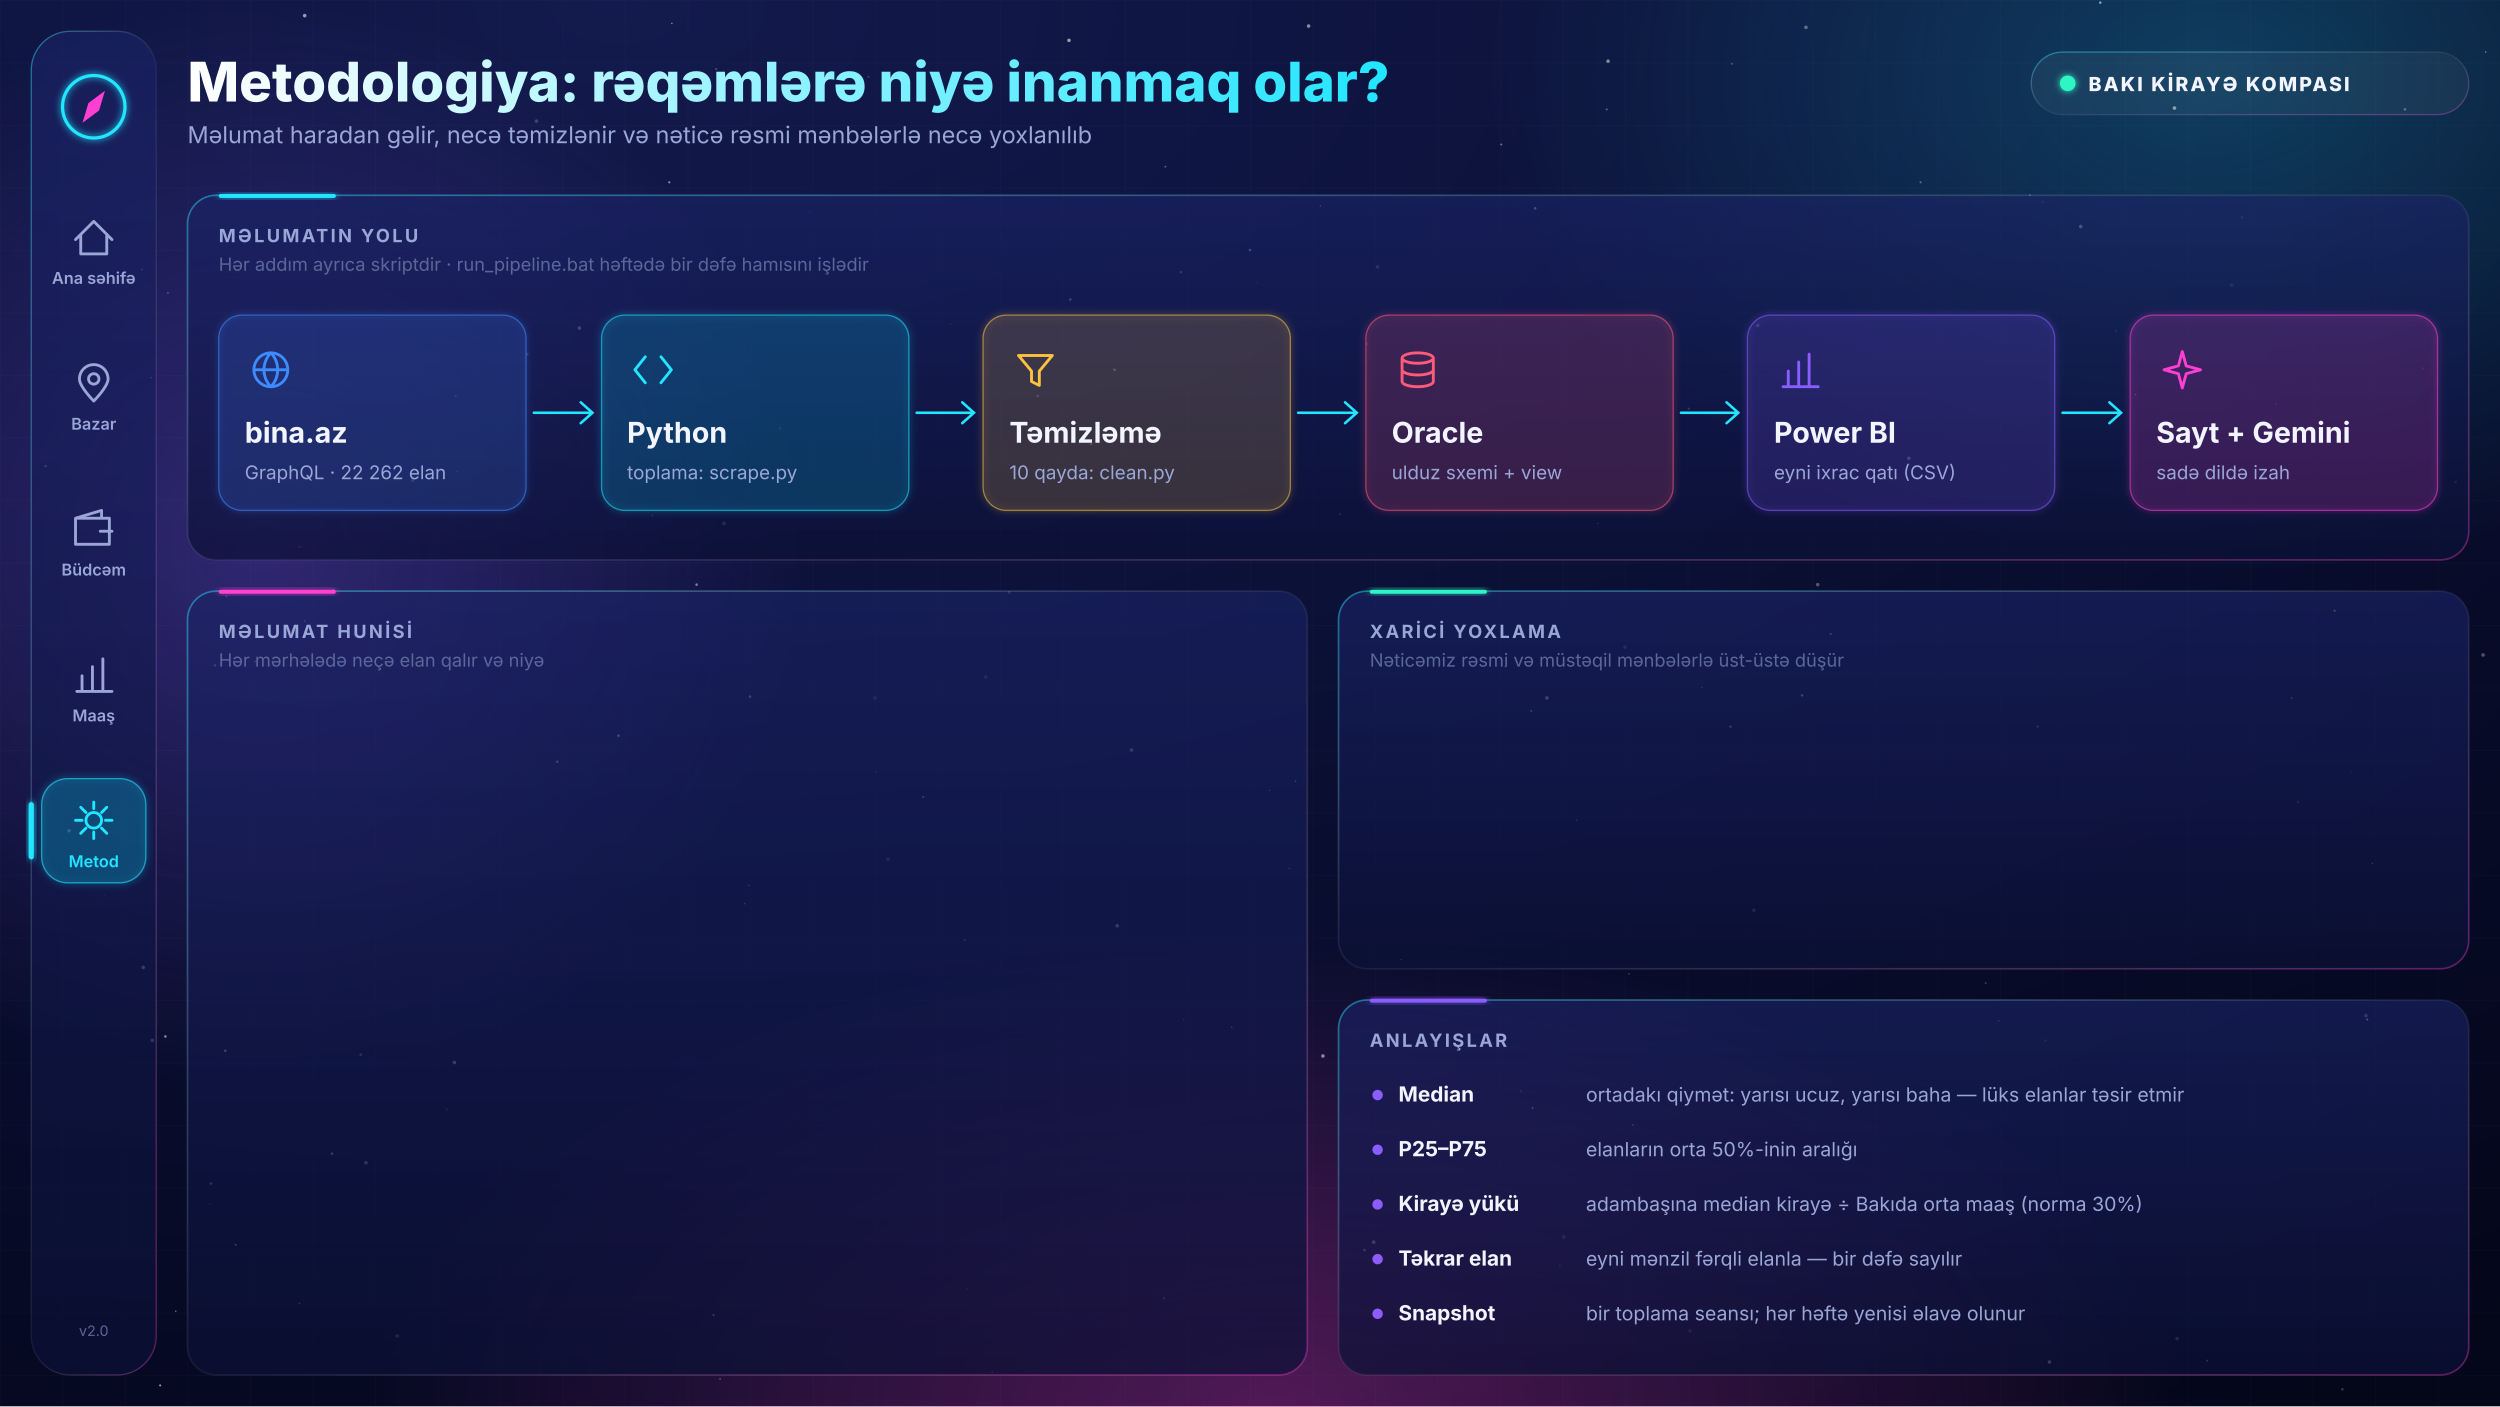
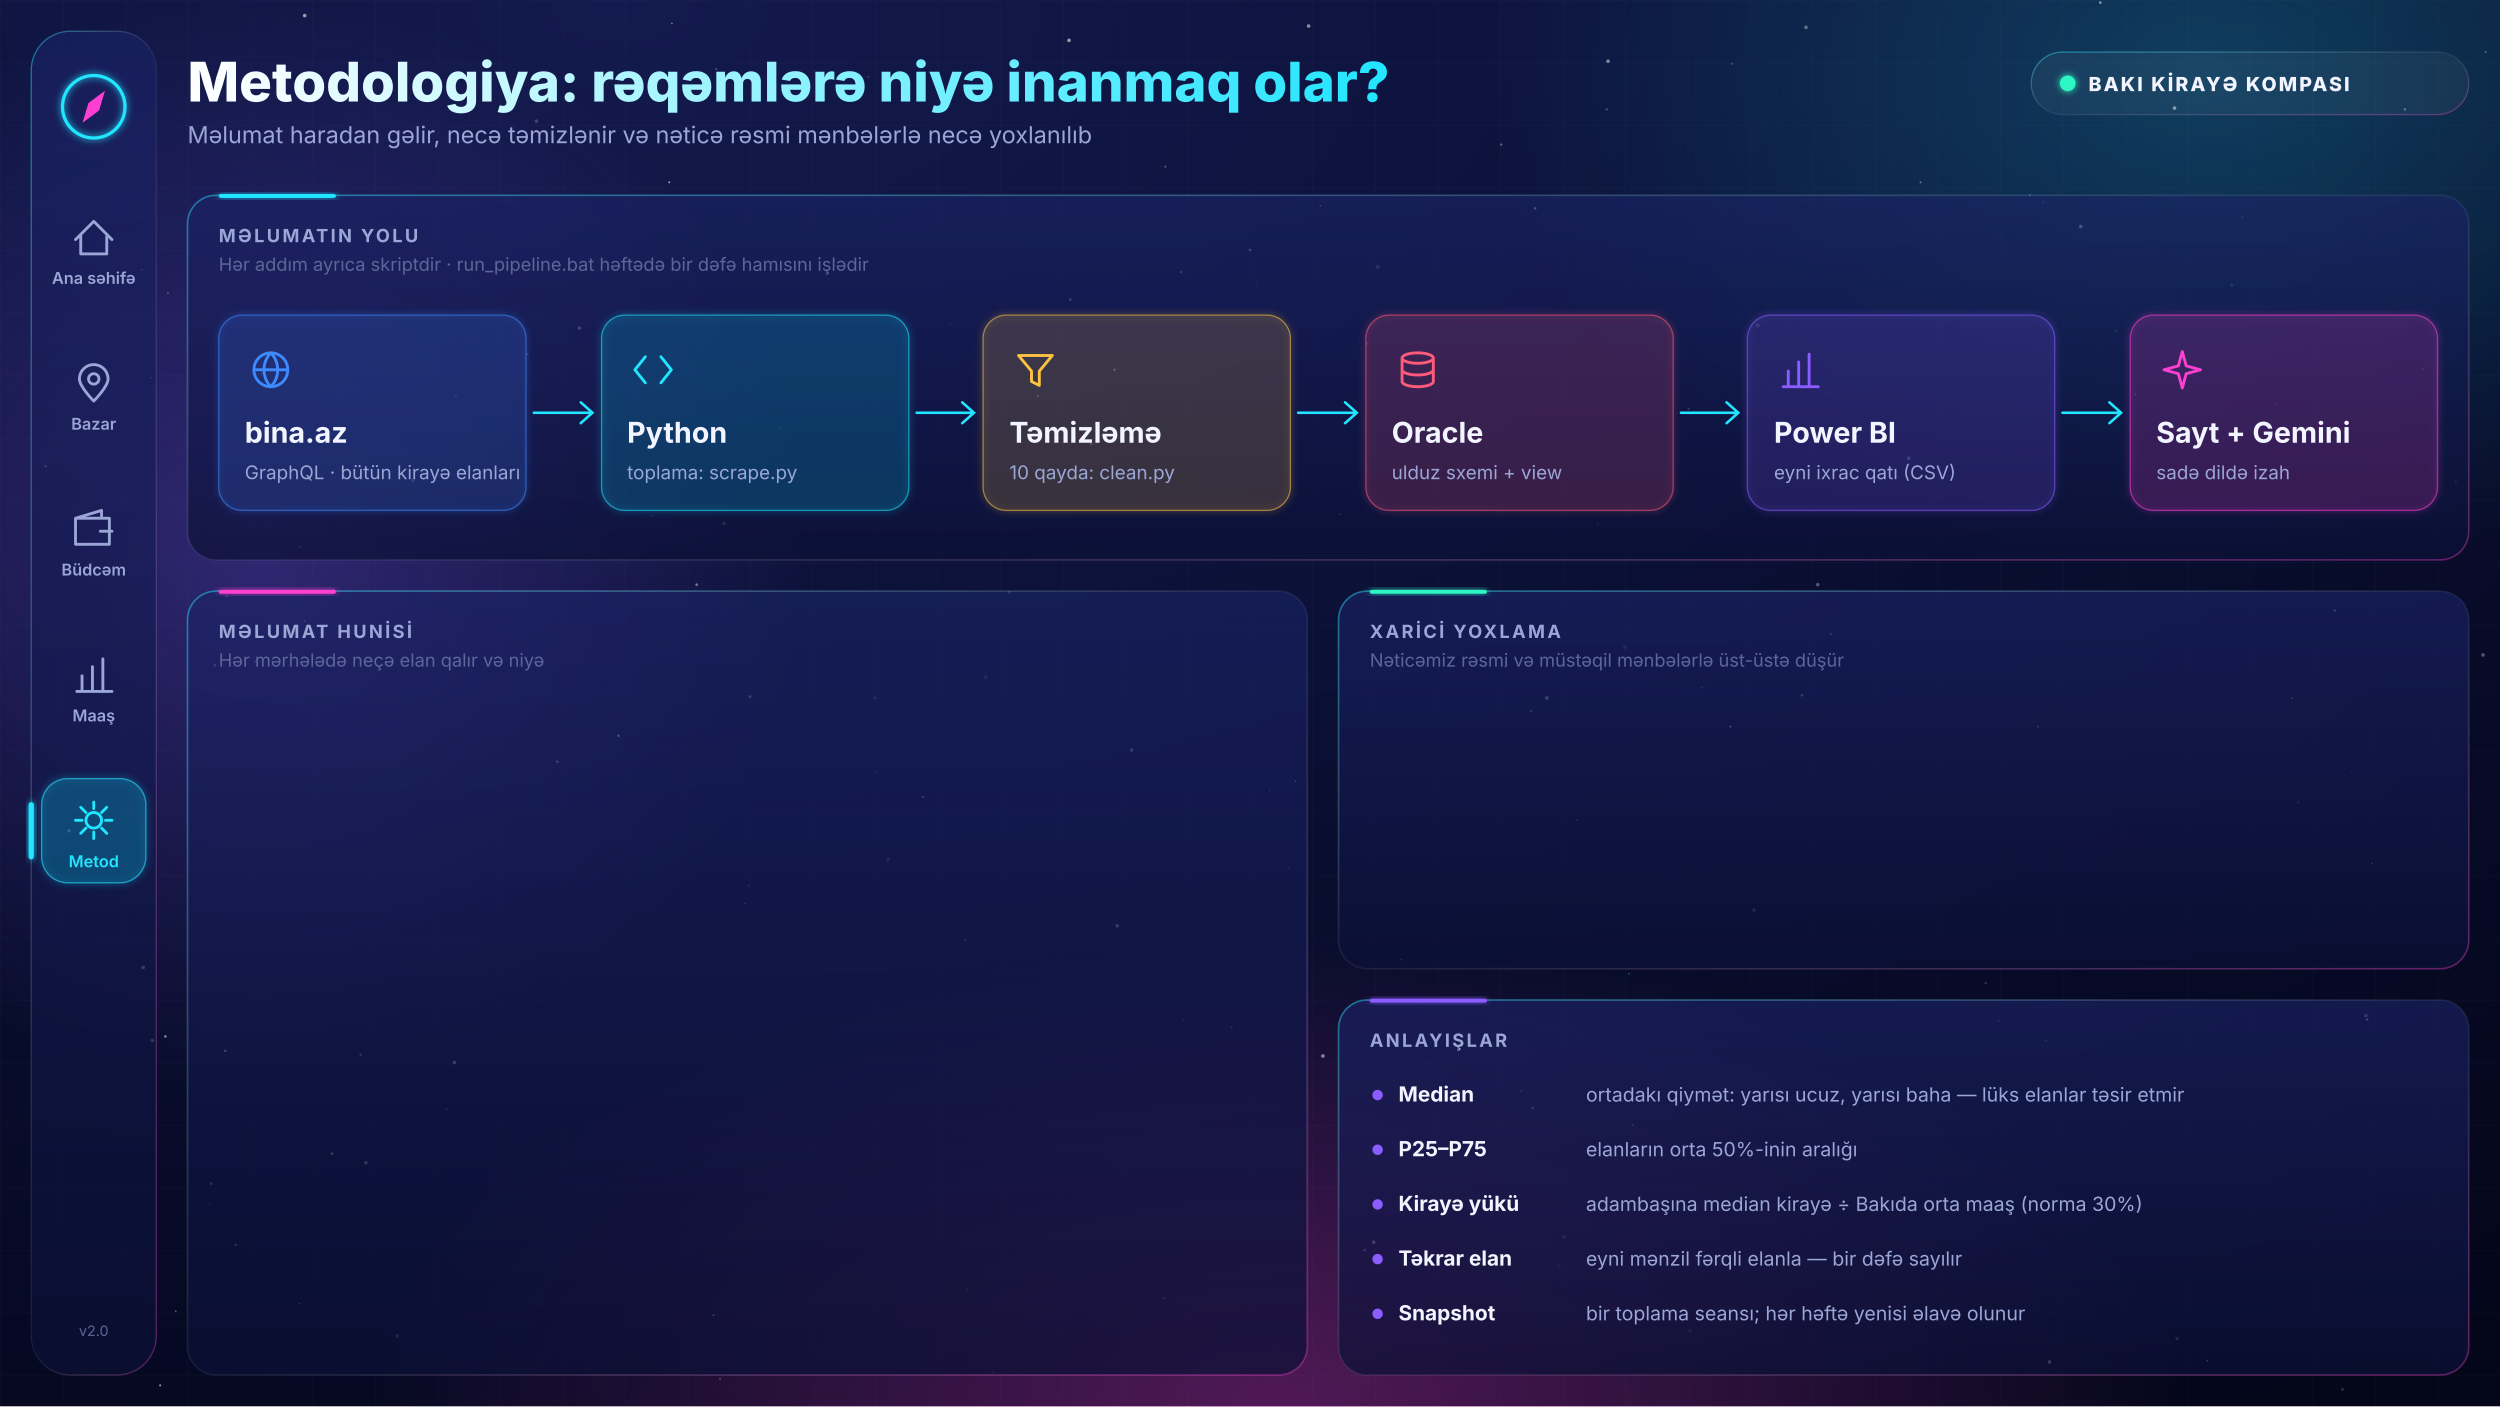
<svg xmlns="http://www.w3.org/2000/svg" width="1920" height="1080" viewBox="0 0 1920 1080">
  <defs>
    <radialGradient id="bg" cx="25%" cy="0%" r="120%">
      <stop offset="0" stop-color="#131A4D" />
      <stop offset="0.5" stop-color="#0A0F33" />
      <stop offset="1" stop-color="#04061A" />
    </radialGradient>
    <radialGradient id="nebM">
      <stop offset="0" stop-color="#FF3FD1" stop-opacity="0.30" />
      <stop offset="1" stop-color="#FF3FD1" stop-opacity="0" />
    </radialGradient>
    <radialGradient id="nebC">
      <stop offset="0" stop-color="#22E5FF" stop-opacity="0.22" />
      <stop offset="1" stop-color="#22E5FF" stop-opacity="0" />
    </radialGradient>
    <radialGradient id="nebV">
      <stop offset="0" stop-color="#8B5CFF" stop-opacity="0.28" />
      <stop offset="1" stop-color="#8B5CFF" stop-opacity="0" />
    </radialGradient>
    <linearGradient id="glass" x1="0" y1="0" x2="0" y2="1">
      <stop offset="0" stop-color="#1A2366" stop-opacity="0.62" />
      <stop offset="1" stop-color="#0B1036" stop-opacity="0.72" />
    </linearGradient>
    <linearGradient id="edge" x1="0" y1="0" x2="1" y2="1">
      <stop offset="0" stop-color="#22E5FF" stop-opacity="0.45" />
      <stop offset="0.5" stop-color="#FFFFFF" stop-opacity="0.06" />
      <stop offset="1" stop-color="#FF3FD1" stop-opacity="0.35" />
    </linearGradient>
    <linearGradient id="tg" x1="0" x2="1">
      <stop offset="0" stop-color="#FFFFFF" />
      <stop offset="1" stop-color="#22E5FF" />
    </linearGradient>
    <pattern id="grid" width="48" height="48" patternUnits="userSpaceOnUse">
      <path d="M48 0 H0 V48" fill="none" stroke="#FFFFFF" stroke-opacity="0.025" />
    </pattern>
    <filter id="bgl" x="-50%" y="-50%" width="200%" height="200%">
      <feGaussianBlur stdDeviation="3" result="b" />
      <feMerge>
        <feMergeNode in="b" />
        <feMergeNode in="SourceGraphic" />
      </feMerge>
    </filter>
  </defs>
  <rect width="1920" height="1080" fill="url(#bg)" />
  <rect width="1920" height="1080" fill="url(#grid)" />
  <ellipse cx="1700" cy="60" rx="560" ry="380" fill="url(#nebC)" />
  <ellipse cx="980" cy="1080" rx="700" ry="360" fill="url(#nebM)" />
  <ellipse cx="200" cy="420" rx="420" ry="420" fill="url(#nebV)" />
  <circle cx="622" cy="163" r="0.6" fill="#FFFFFF" opacity="0.18" />
  <circle cx="1029" cy="395" r="0.6" fill="#FFFFFF" opacity="0.56" />
  <circle cx="412" cy="93" r="1.4" fill="#FFFFFF" opacity="0.18" />
  <circle cx="174" cy="458" r="0.6" fill="#FFFFFF" opacity="0.58" />
  <circle cx="1211" cy="630" r="0.6" fill="#FFFFFF" opacity="0.41" />
  <circle cx="762" cy="1054" r="0.6" fill="#FFFFFF" opacity="0.40" />
  <circle cx="256" cy="453" r="0.6" fill="#FFFFFF" opacity="0.41" />
  <circle cx="1076" cy="737" r="0.6" fill="#FFFFFF" opacity="0.41" />
  <circle cx="1227" cy="402" r="0.6" fill="#FFFFFF" opacity="0.40" />
  <circle cx="1188" cy="536" r="1.4" fill="#FFFFFF" opacity="0.50" />
  <circle cx="894" cy="997" r="1.0" fill="#FFFFFF" opacity="0.28" />
  <circle cx="1525" cy="755" r="0.8" fill="#FFFFFF" opacity="0.19" />
  <circle cx="576" cy="535" r="1.0" fill="#FFFFFF" opacity="0.48" />
  <circle cx="553" cy="1059" r="0.6" fill="#FFFFFF" opacity="0.38" />
  <circle cx="317" cy="369" r="1.4" fill="#FFFFFF" opacity="0.34" />
  <circle cx="1847" cy="84" r="1.0" fill="#FFFFFF" opacity="0.30" />
  <circle cx="672" cy="536" r="1.4" fill="#FFFFFF" opacity="0.18" />
  <circle cx="180" cy="292" r="0.6" fill="#FFFFFF" opacity="0.18" />
  <circle cx="1347" cy="699" r="1.4" fill="#FFFFFF" opacity="0.28" />
  <circle cx="741" cy="722" r="0.6" fill="#FFFFFF" opacity="0.57" />
  <circle cx="682" cy="660" r="1.4" fill="#FFFFFF" opacity="0.18" />
  <circle cx="1475" cy="140" r="0.8" fill="#FFFFFF" opacity="0.33" />
  <circle cx="1760" cy="536" r="0.8" fill="#FFFFFF" opacity="0.35" />
  <circle cx="1055" cy="954" r="1.4" fill="#FFFFFF" opacity="0.54" />
  <circle cx="535" cy="449" r="1.0" fill="#FFFFFF" opacity="0.46" />
  <circle cx="730" cy="249" r="0.6" fill="#FFFFFF" opacity="0.23" />
  <circle cx="445" cy="252" r="1.4" fill="#FFFFFF" opacity="0.52" />
  <circle cx="350" cy="304" r="0.8" fill="#FFFFFF" opacity="0.34" />
  <circle cx="709" cy="612" r="0.8" fill="#FFFFFF" opacity="0.46" />
  <circle cx="990" cy="667" r="0.6" fill="#FFFFFF" opacity="0.36" />
  <circle cx="1672" cy="1028" r="1.4" fill="#FFFFFF" opacity="0.33" />
  <circle cx="757" cy="520" r="1.4" fill="#FFFFFF" opacity="0.18" />
  <circle cx="129" cy="225" r="0.8" fill="#FFFFFF" opacity="0.20" />
  <circle cx="1153" cy="111" r="0.8" fill="#FFFFFF" opacity="0.39" />
  <circle cx="1822" cy="663" r="0.6" fill="#FFFFFF" opacity="0.54" />
  <circle cx="1179" cy="160" r="1.0" fill="#FFFFFF" opacity="0.58" />
  <circle cx="1156" cy="512" r="0.6" fill="#FFFFFF" opacity="0.53" />
  <circle cx="1907" cy="503" r="1.4" fill="#FFFFFF" opacity="0.29" />
  <circle cx="277" cy="810" r="1.0" fill="#FFFFFF" opacity="0.37" />
  <circle cx="1329" cy="558" r="0.8" fill="#FFFFFF" opacity="0.58" />
  <circle cx="1014" cy="158" r="0.6" fill="#FFFFFF" opacity="0.49" />
  <circle cx="572" cy="694" r="0.6" fill="#FFFFFF" opacity="0.46" />
  <circle cx="501" cy="396" r="0.8" fill="#FFFFFF" opacity="0.31" />
  <circle cx="428" cy="585" r="1.0" fill="#FFFFFF" opacity="0.44" />
  <circle cx="1177" cy="851" r="0.8" fill="#FFFFFF" opacity="0.51" />
  <circle cx="1571" cy="799" r="0.8" fill="#FFFFFF" opacity="0.24" />
  <circle cx="946" cy="789" r="0.6" fill="#FFFFFF" opacity="0.51" />
  <circle cx="907" cy="209" r="1.0" fill="#FFFFFF" opacity="0.35" />
  <circle cx="1799" cy="1067" r="1.0" fill="#FFFFFF" opacity="0.19" />
  <circle cx="196" cy="508" r="1.0" fill="#FFFFFF" opacity="0.24" />
  <circle cx="1198" cy="972" r="0.6" fill="#FFFFFF" opacity="0.37" />
  <circle cx="1254" cy="864" r="0.6" fill="#FFFFFF" opacity="0.53" />
  <circle cx="230" cy="420" r="0.8" fill="#FFFFFF" opacity="0.37" />
  <circle cx="343" cy="852" r="1.0" fill="#FFFFFF" opacity="0.19" />
  <circle cx="1817" cy="780" r="1.4" fill="#FFFFFF" opacity="0.33" />
  <circle cx="1818" cy="783" r="0.8" fill="#FFFFFF" opacity="0.60" />
  <circle cx="53" cy="638" r="1.4" fill="#FFFFFF" opacity="0.51" />
  <circle cx="281" cy="893" r="1.4" fill="#FFFFFF" opacity="0.45" />
  <circle cx="673" cy="593" r="0.8" fill="#FFFFFF" opacity="0.16" />
  <circle cx="1535" cy="784" r="0.6" fill="#FFFFFF" opacity="0.39" />
  <circle cx="1793" cy="469" r="0.8" fill="#FFFFFF" opacity="0.52" />
  <circle cx="405" cy="272" r="1.0" fill="#FFFFFF" opacity="0.38" />
  <circle cx="1466" cy="352" r="1.4" fill="#FFFFFF" opacity="0.53" />
  <circle cx="117" cy="799" r="1.4" fill="#FFFFFF" opacity="0.45" />
  <circle cx="1565" cy="558" r="0.8" fill="#FFFFFF" opacity="0.39" />
  <circle cx="1005" cy="20" r="1.4" fill="#FFFFFF" opacity="0.50" />
  <circle cx="1168" cy="838" r="0.8" fill="#FFFFFF" opacity="0.23" />
  <circle cx="909" cy="783" r="0.6" fill="#FFFFFF" opacity="0.30" />
  <circle cx="995" cy="600" r="0.6" fill="#FFFFFF" opacity="0.55" />
  <circle cx="109" cy="207" r="0.6" fill="#FFFFFF" opacity="0.50" />
  <circle cx="975" cy="607" r="0.6" fill="#FFFFFF" opacity="0.35" />
  <circle cx="1176" cy="546" r="0.8" fill="#FFFFFF" opacity="0.46" />
  <circle cx="869" cy="576" r="1.4" fill="#FFFFFF" opacity="0.38" />
  <circle cx="475" cy="565" r="1.0" fill="#FFFFFF" opacity="0.57" />
  <circle cx="1714" cy="219" r="1.4" fill="#FFFFFF" opacity="0.21" />
  <circle cx="234" cy="477" r="0.6" fill="#FFFFFF" opacity="0.45" />
  <circle cx="822" cy="230" r="1.0" fill="#FFFFFF" opacity="0.50" />
  <circle cx="1722" cy="167" r="1.0" fill="#FFFFFF" opacity="0.21" />
  <circle cx="1695" cy="1045" r="0.8" fill="#FFFFFF" opacity="0.49" />
  <circle cx="181" cy="956" r="0.8" fill="#FFFFFF" opacity="0.60" />
  <circle cx="1598" cy="174" r="1.4" fill="#FFFFFF" opacity="0.60" />
  <circle cx="775" cy="455" r="1.0" fill="#FFFFFF" opacity="0.29" />
  <circle cx="1387" cy="21" r="1.4" fill="#FFFFFF" opacity="0.35" />
  <circle cx="35" cy="358" r="1.0" fill="#FFFFFF" opacity="0.38" />
  <circle cx="123" cy="1064" r="0.8" fill="#FFFFFF" opacity="0.59" />
  <circle cx="201" cy="287" r="0.6" fill="#FFFFFF" opacity="0.56" />
  <circle cx="349" cy="816" r="1.4" fill="#FFFFFF" opacity="0.53" />
  <circle cx="1298" cy="1022" r="1.4" fill="#FFFFFF" opacity="0.22" />
  <circle cx="1765" cy="616" r="1.0" fill="#FFFFFF" opacity="0.19" />
  <circle cx="110" cy="743" r="1.4" fill="#FFFFFF" opacity="0.55" />
  <circle cx="516" cy="18" r="0.6" fill="#FFFFFF" opacity="0.51" />
  <circle cx="161" cy="925" r="0.6" fill="#FFFFFF" opacity="0.27" />
  <circle cx="234" cy="12" r="1.4" fill="#FFFFFF" opacity="0.57" />
  <circle cx="514" cy="140" r="0.8" fill="#FFFFFF" opacity="0.57" />
  <circle cx="1861" cy="283" r="0.8" fill="#FFFFFF" opacity="0.24" />
  <circle cx="599" cy="329" r="0.8" fill="#FFFFFF" opacity="0.28" />
  <circle cx="960" cy="192" r="1.0" fill="#FFFFFF" opacity="0.51" />
  <circle cx="1909" cy="40" r="0.6" fill="#FFFFFF" opacity="0.48" />
  <circle cx="1058" cy="205" r="1.4" fill="#FFFFFF" opacity="0.26" />
  <circle cx="858" cy="711" r="1.4" fill="#FFFFFF" opacity="0.45" />
  <circle cx="1048" cy="960" r="1.0" fill="#FFFFFF" opacity="0.46" />
  <circle cx="1886" cy="370" r="0.8" fill="#FFFFFF" opacity="0.33" />
  <circle cx="667" cy="59" r="0.8" fill="#FFFFFF" opacity="0.16" />
  <circle cx="1201" cy="950" r="1.4" fill="#FFFFFF" opacity="0.22" />
  <circle cx="162" cy="909" r="1.0" fill="#FFFFFF" opacity="0.42" />
  <circle cx="1330" cy="49" r="0.8" fill="#FFFFFF" opacity="0.22" />
  <circle cx="856" cy="284" r="1.0" fill="#FFFFFF" opacity="0.59" />
  <circle cx="1050" cy="264" r="1.0" fill="#FFFFFF" opacity="0.25" />
  <circle cx="351" cy="362" r="0.6" fill="#FFFFFF" opacity="0.36" />
  <circle cx="965" cy="217" r="0.6" fill="#FFFFFF" opacity="0.19" />
  <circle cx="1569" cy="155" r="0.6" fill="#FFFFFF" opacity="0.33" />
  <circle cx="575" cy="680" r="0.6" fill="#FFFFFF" opacity="0.41" />
  <circle cx="1016" cy="811" r="1.4" fill="#FFFFFF" opacity="0.49" />
  <circle cx="1384" cy="534" r="1.0" fill="#FFFFFF" opacity="0.48" />
  <circle cx="1235" cy="47" r="1.4" fill="#FFFFFF" opacity="0.48" />
  <circle cx="1559" cy="150" r="0.6" fill="#FFFFFF" opacity="0.52" />
  <circle cx="1121" cy="964" r="0.8" fill="#FFFFFF" opacity="0.19" />
  <circle cx="80" cy="688" r="0.6" fill="#FFFFFF" opacity="0.32" />
  <circle cx="867" cy="55" r="0.6" fill="#FFFFFF" opacity="0.43" />
  <circle cx="1307" cy="528" r="0.6" fill="#FFFFFF" opacity="0.36" />
  <circle cx="135" cy="1007" r="0.6" fill="#FFFFFF" opacity="0.45" />
  <circle cx="127" cy="796" r="1.0" fill="#FFFFFF" opacity="0.51" />
  <circle cx="1625" cy="254" r="0.8" fill="#FFFFFF" opacity="0.25" />
  <circle cx="1248" cy="497" r="1.4" fill="#FFFFFF" opacity="0.18" />
  <circle cx="1748" cy="310" r="0.6" fill="#FFFFFF" opacity="0.43" />
  <circle cx="1234" cy="84" r="0.8" fill="#FFFFFF" opacity="0.30" />
  <circle cx="1251" cy="748" r="0.8" fill="#FFFFFF" opacity="0.16" />
  <circle cx="116" cy="290" r="0.6" fill="#FFFFFF" opacity="0.46" />
  <circle cx="1297" cy="314" r="1.0" fill="#FFFFFF" opacity="0.36" />
  <circle cx="895" cy="128" r="0.8" fill="#FFFFFF" opacity="0.29" />
  <circle cx="165" cy="511" r="1.0" fill="#FFFFFF" opacity="0.36" />
  <circle cx="1574" cy="1046" r="1.4" fill="#FFFFFF" opacity="0.60" />
  <circle cx="743" cy="990" r="0.8" fill="#FFFFFF" opacity="0.18" />
  <circle cx="173" cy="807" r="1.0" fill="#FFFFFF" opacity="0.58" />
  <circle cx="255" cy="886" r="1.0" fill="#FFFFFF" opacity="0.55" />
  <circle cx="1350" cy="250" r="1.4" fill="#FFFFFF" opacity="0.33" />
  <circle cx="305" cy="1026" r="1.4" fill="#FFFFFF" opacity="0.33" />
  <circle cx="1396" cy="449" r="1.4" fill="#FFFFFF" opacity="0.29" />
  <circle cx="1613" cy="2" r="1.0" fill="#FFFFFF" opacity="0.53" />
  <circle cx="230" cy="1001" r="0.6" fill="#FFFFFF" opacity="0.56" />
  <circle cx="556" cy="402" r="1.4" fill="#FFFFFF" opacity="0.33" />
  <circle cx="1670" cy="83" r="1.4" fill="#FFFFFF" opacity="0.49" />
  <circle cx="1640" cy="303" r="0.6" fill="#FFFFFF" opacity="0.53" />
  <circle cx="548" cy="1010" r="0.8" fill="#FFFFFF" opacity="0.59" />
  <circle cx="838" cy="341" r="1.0" fill="#FFFFFF" opacity="0.50" />
  <circle cx="821" cy="31" r="1.4" fill="#FFFFFF" opacity="0.56" />
  <circle cx="1806" cy="593" r="0.6" fill="#FFFFFF" opacity="0.17" />
  <circle cx="1406" cy="487" r="0.8" fill="#FFFFFF" opacity="0.44" />
  <circle cx="550" cy="53" r="0.8" fill="#FFFFFF" opacity="0.23" />
  <circle cx="797" cy="304" r="1.0" fill="#FFFFFF" opacity="0.48" />
  <rect x="24" y="24" width="96" height="1032" rx="30" fill="url(#glass)" stroke="url(#edge)" />
  <circle cx="72.0" cy="82" r="24" fill="none" stroke="#22E5FF" stroke-width="2.5" filter="url(#bgl)" />
  <path d="M0 -15 L5 0 L0 15 L-5 0 Z" transform="translate(72.0,82) rotate(35)" fill="#FF3FD1" />
  <path d="M-14 2 L0 -12 L14 2 M-10 -1 V13 H10 V-1" transform="translate(72.0,182) scale(1.0)" fill="none" stroke="#9AA6D6" stroke-width="2.2" stroke-linecap="round" stroke-linejoin="round" />
  <text x="72.0" y="218" font-family="Segoe UI, Inter, sans-serif" font-size="12.5" font-weight="600" fill="#9AA6D6" text-anchor="middle" letter-spacing="0" opacity="1">Ana səhifə</text>
  <path d="M0 14 C0 14 -11 3 -11 -3 A11 11 0 0 1 11 -3 C11 3 0 14 0 14 Z M0 -7 A4 4 0 1 0 0.01 -7" transform="translate(72.0,294) scale(1.0)" fill="none" stroke="#9AA6D6" stroke-width="2.2" stroke-linecap="round" stroke-linejoin="round" />
  <text x="72.0" y="330" font-family="Segoe UI, Inter, sans-serif" font-size="12.5" font-weight="600" fill="#9AA6D6" text-anchor="middle" letter-spacing="0" opacity="1">Bazar</text>
  <path d="M-14 -8 H12 V12 H-14 Z M-14 -8 L6 -14 V-8 M5 2 H14" transform="translate(72.0,406) scale(1.0)" fill="none" stroke="#9AA6D6" stroke-width="2.2" stroke-linecap="round" stroke-linejoin="round" />
  <text x="72.0" y="442" font-family="Segoe UI, Inter, sans-serif" font-size="12.5" font-weight="600" fill="#9AA6D6" text-anchor="middle" letter-spacing="0" opacity="1">Büdcəm</text>
  <path d="M-13 13 H14 M-9 13 V1 M-1 13 V-6 M7 13 V-12" transform="translate(72.0,518) scale(1.0)" fill="none" stroke="#9AA6D6" stroke-width="2.2" stroke-linecap="round" stroke-linejoin="round" />
  <text x="72.0" y="554" font-family="Segoe UI, Inter, sans-serif" font-size="12.5" font-weight="600" fill="#9AA6D6" text-anchor="middle" letter-spacing="0" opacity="1">Maaş</text>
  <rect x="32" y="598" width="80" height="80" rx="20" fill="#22E5FF" fill-opacity="0.13" stroke="#22E5FF" stroke-opacity="0.6" filter="url(#bgl)" />
  <rect x="22" y="616" width="4" height="44" rx="2" fill="#22E5FF" filter="url(#bgl)" />
  <path d="M0 -6 A6 6 0 1 0 0.01 -6 M0 -14 V-9 M0 9 V14 M-14 0 H-9 M9 0 H14 M-10 -10 L-6 -6 M6 6 L10 10 M10 -10 L6 -6 M-6 6 L-10 10" transform="translate(72.0,630) scale(1.0)" fill="none" stroke="#22E5FF" stroke-width="2.2" stroke-linecap="round" stroke-linejoin="round" />
  <text x="72.0" y="666" font-family="Segoe UI, Inter, sans-serif" font-size="12.5" font-weight="600" fill="#22E5FF" text-anchor="middle" letter-spacing="0" opacity="1">Metod</text>
  <text x="72.0" y="1026" font-family="Segoe UI, Inter, sans-serif" font-size="11" font-weight="400" fill="#5B6699" text-anchor="middle" letter-spacing="0" opacity="1">v2.0</text>
  <text x="144" y="78" font-family="Segoe UI, Inter, sans-serif" font-size="42" font-weight="800" fill="url(#tg)" text-anchor="start" letter-spacing="0" opacity="1">Metodologiya: rəqəmlərə niyə inanmaq olar?</text>
  <text x="144" y="110" font-family="Segoe UI, Inter, sans-serif" font-size="18" font-weight="400" fill="#9AA6D6" text-anchor="start" letter-spacing="0" opacity="1">Məlumat haradan gəlir, necə təmizlənir və nəticə rəsmi mənbələrlə necə yoxlanılıb</text>
  <rect x="1560" y="40" width="336" height="48" rx="24" fill="#FFFFFF" fill-opacity="0.05" stroke="url(#edge)" />
  <circle cx="1588" cy="64" r="6" fill="#2DF5C4" filter="url(#bgl)" />
  <text x="1604" y="70" font-family="Segoe UI, Inter, sans-serif" font-size="15" font-weight="800" fill="#F2F5FF" text-anchor="start" letter-spacing="1.6" opacity="1">BAKI KİRAYƏ KOMPASI</text>
  <rect x="144" y="150" width="1752" height="280" rx="22" fill="url(#glass)" stroke="url(#edge)" stroke-width="1.3" />
  <rect x="168" y="149" width="90" height="3" rx="1.5" fill="#22E5FF" filter="url(#bgl)" />
  <text x="168" y="186" font-family="Segoe UI, Inter, sans-serif" font-size="14" font-weight="700" fill="#9AA6D6" text-anchor="start" letter-spacing="1.8" opacity="1">MƏLUMATIN YOLU</text>
  <text x="168" y="208" font-family="Segoe UI, Inter, sans-serif" font-size="14" font-weight="400" fill="#5B6699" text-anchor="start" letter-spacing="0" opacity="1">Hər addım ayrıca skriptdir · run_pipeline.bat həftədə bir dəfə hamısını işlədir</text>
  <rect x="168" y="242" width="236" height="150" rx="18" fill="#3D8BFF" fill-opacity="0.09" stroke="#3D8BFF" stroke-opacity="0.55" filter="url(#bgl)" />
  <path d="M0 -13 A13 13 0 1 0 0.01 -13 M-13 0 H13 M0 -13 C-7 -6 -7 6 0 13 C7 6 7 -6 0 -13" transform="translate(208.0,284) scale(1.0)" fill="none" stroke="#3D8BFF" stroke-width="2.2" stroke-linecap="round" stroke-linejoin="round" />
  <text x="188.0" y="340" font-family="Segoe UI, Inter, sans-serif" font-size="22" font-weight="700" fill="#F2F5FF" text-anchor="start" letter-spacing="0" opacity="1">bina.az</text>
-   <text x="188.0" y="368" font-family="Segoe UI, Inter, sans-serif" font-size="14.5" font-weight="400" fill="#9AA6D6" text-anchor="start" letter-spacing="0" opacity="1">GraphQL · 22 262 elan</text>
+   <text x="188.0" y="368" font-family="Segoe UI, Inter, sans-serif" font-size="14.5" font-weight="400" fill="#9AA6D6" text-anchor="start" letter-spacing="0" opacity="1">GraphQL · bütün kirayə elanları</text>
  <path d="M410 317 H454 M446 309 L455 317 L446 325" stroke="#22E5FF" stroke-width="2" fill="none" stroke-linecap="round" />
  <rect x="462" y="242" width="236" height="150" rx="18" fill="#22E5FF" fill-opacity="0.09" stroke="#22E5FF" stroke-opacity="0.55" filter="url(#bgl)" />
  <path d="M-6 -10 L-14 0 L-6 10 M6 -10 L14 0 L6 10" transform="translate(501.6,284) scale(1.0)" fill="none" stroke="#22E5FF" stroke-width="2.2" stroke-linecap="round" stroke-linejoin="round" />
  <text x="481.6" y="340" font-family="Segoe UI, Inter, sans-serif" font-size="22" font-weight="700" fill="#F2F5FF" text-anchor="start" letter-spacing="0" opacity="1">Python</text>
  <text x="481.6" y="368" font-family="Segoe UI, Inter, sans-serif" font-size="14.5" font-weight="400" fill="#9AA6D6" text-anchor="start" letter-spacing="0" opacity="1">toplama: scrape.py</text>
  <path d="M704 317 H747 M739 309 L748 317 L739 325" stroke="#22E5FF" stroke-width="2" fill="none" stroke-linecap="round" />
  <rect x="755" y="242" width="236" height="150" rx="18" fill="#FFC23F" fill-opacity="0.09" stroke="#FFC23F" stroke-opacity="0.55" filter="url(#bgl)" />
  <path d="M-13 -11 H13 L3 1 V12 L-3 9 V1 Z" transform="translate(795.2,284) scale(1.0)" fill="none" stroke="#FFC23F" stroke-width="2.2" stroke-linecap="round" stroke-linejoin="round" />
  <text x="775.2" y="340" font-family="Segoe UI, Inter, sans-serif" font-size="22" font-weight="700" fill="#F2F5FF" text-anchor="start" letter-spacing="0" opacity="1">Təmizləmə</text>
  <text x="775.2" y="368" font-family="Segoe UI, Inter, sans-serif" font-size="14.5" font-weight="400" fill="#9AA6D6" text-anchor="start" letter-spacing="0" opacity="1">10 qayda: clean.py</text>
  <path d="M997 317 H1041 M1033 309 L1042 317 L1033 325" stroke="#22E5FF" stroke-width="2" fill="none" stroke-linecap="round" />
  <rect x="1049" y="242" width="236" height="150" rx="18" fill="#FF5A7A" fill-opacity="0.09" stroke="#FF5A7A" stroke-opacity="0.55" filter="url(#bgl)" />
  <path d="M-12 -9 A12 4 0 1 0 12 -9 A12 4 0 1 0 -12 -9 V9 A12 4 0 0 0 12 9 V-9 M-12 0 A12 4 0 0 0 12 0" transform="translate(1088.8,284) scale(1.0)" fill="none" stroke="#FF5A7A" stroke-width="2.2" stroke-linecap="round" stroke-linejoin="round" />
  <text x="1068.8" y="340" font-family="Segoe UI, Inter, sans-serif" font-size="22" font-weight="700" fill="#F2F5FF" text-anchor="start" letter-spacing="0" opacity="1">Oracle</text>
  <text x="1068.8" y="368" font-family="Segoe UI, Inter, sans-serif" font-size="14.5" font-weight="400" fill="#9AA6D6" text-anchor="start" letter-spacing="0" opacity="1">ulduz sxemi + view</text>
  <path d="M1291 317 H1334 M1326 309 L1335 317 L1326 325" stroke="#22E5FF" stroke-width="2" fill="none" stroke-linecap="round" />
  <rect x="1342" y="242" width="236" height="150" rx="18" fill="#8B5CFF" fill-opacity="0.09" stroke="#8B5CFF" stroke-opacity="0.55" filter="url(#bgl)" />
  <path d="M-13 13 H14 M-9 13 V1 M-1 13 V-6 M7 13 V-12" transform="translate(1382.4,284) scale(1.0)" fill="none" stroke="#8B5CFF" stroke-width="2.2" stroke-linecap="round" stroke-linejoin="round" />
  <text x="1362.4" y="340" font-family="Segoe UI, Inter, sans-serif" font-size="22" font-weight="700" fill="#F2F5FF" text-anchor="start" letter-spacing="0" opacity="1">Power BI</text>
  <text x="1362.4" y="368" font-family="Segoe UI, Inter, sans-serif" font-size="14.5" font-weight="400" fill="#9AA6D6" text-anchor="start" letter-spacing="0" opacity="1">eyni ixrac qatı (CSV)</text>
  <path d="M1584 317 H1628 M1620 309 L1629 317 L1620 325" stroke="#22E5FF" stroke-width="2" fill="none" stroke-linecap="round" />
  <rect x="1636" y="242" width="236" height="150" rx="18" fill="#FF3FD1" fill-opacity="0.09" stroke="#FF3FD1" stroke-opacity="0.55" filter="url(#bgl)" />
  <path d="M0 -14 L3 -3 L14 0 L3 3 L0 14 L-3 3 L-14 0 L-3 -3 Z" transform="translate(1676.0,284) scale(1.0)" fill="none" stroke="#FF3FD1" stroke-width="2.2" stroke-linecap="round" stroke-linejoin="round" />
  <text x="1656.0" y="340" font-family="Segoe UI, Inter, sans-serif" font-size="22" font-weight="700" fill="#F2F5FF" text-anchor="start" letter-spacing="0" opacity="1">Sayt + Gemini</text>
  <text x="1656.0" y="368" font-family="Segoe UI, Inter, sans-serif" font-size="14.5" font-weight="400" fill="#9AA6D6" text-anchor="start" letter-spacing="0" opacity="1">sadə dildə izah</text>
  <rect x="144" y="454" width="860" height="602" rx="22" fill="url(#glass)" stroke="url(#edge)" stroke-width="1.3" />
  <rect x="168" y="453" width="90" height="3" rx="1.5" fill="#FF3FD1" filter="url(#bgl)" />
  <text x="168" y="490" font-family="Segoe UI, Inter, sans-serif" font-size="14" font-weight="700" fill="#9AA6D6" text-anchor="start" letter-spacing="1.8" opacity="1">MƏLUMAT HUNİSİ</text>
  <text x="168" y="512" font-family="Segoe UI, Inter, sans-serif" font-size="14" font-weight="400" fill="#5B6699" text-anchor="start" letter-spacing="0" opacity="1">Hər mərhələdə neçə elan qalır və niyə</text>
  <rect x="1028" y="454" width="868" height="290" rx="22" fill="url(#glass)" stroke="url(#edge)" stroke-width="1.3" />
  <rect x="1052" y="453" width="90" height="3" rx="1.5" fill="#2DF5C4" filter="url(#bgl)" />
  <text x="1052" y="490" font-family="Segoe UI, Inter, sans-serif" font-size="14" font-weight="700" fill="#9AA6D6" text-anchor="start" letter-spacing="1.8" opacity="1">XARİCİ YOXLAMA</text>
  <text x="1052" y="512" font-family="Segoe UI, Inter, sans-serif" font-size="14" font-weight="400" fill="#5B6699" text-anchor="start" letter-spacing="0" opacity="1">Nəticəmiz rəsmi və müstəqil mənbələrlə üst-üstə düşür</text>
  <rect x="1028" y="768" width="868" height="288" rx="22" fill="url(#glass)" stroke="url(#edge)" stroke-width="1.3" />
  <rect x="1052" y="767" width="90" height="3" rx="1.5" fill="#8B5CFF" filter="url(#bgl)" />
  <text x="1052" y="804" font-family="Segoe UI, Inter, sans-serif" font-size="14" font-weight="700" fill="#9AA6D6" text-anchor="start" letter-spacing="1.8" opacity="1">ANLAYIŞLAR</text>
  <circle cx="1058" cy="841" r="4" fill="#8B5CFF" />
  <text x="1074" y="846" font-family="Segoe UI, Inter, sans-serif" font-size="16" font-weight="700" fill="#F2F5FF" text-anchor="start" letter-spacing="0" opacity="1">Median</text>
  <text x="1218" y="846" font-family="Segoe UI, Inter, sans-serif" font-size="15" font-weight="400" fill="#9AA6D6" text-anchor="start" letter-spacing="0" opacity="1">ortadakı qiymət: yarısı ucuz, yarısı baha — lüks elanlar təsir etmir</text>
  <circle cx="1058" cy="883" r="4" fill="#8B5CFF" />
  <text x="1074" y="888" font-family="Segoe UI, Inter, sans-serif" font-size="16" font-weight="700" fill="#F2F5FF" text-anchor="start" letter-spacing="0" opacity="1">P25–P75</text>
  <text x="1218" y="888" font-family="Segoe UI, Inter, sans-serif" font-size="15" font-weight="400" fill="#9AA6D6" text-anchor="start" letter-spacing="0" opacity="1">elanların orta 50%-inin aralığı</text>
  <circle cx="1058" cy="925" r="4" fill="#8B5CFF" />
  <text x="1074" y="930" font-family="Segoe UI, Inter, sans-serif" font-size="16" font-weight="700" fill="#F2F5FF" text-anchor="start" letter-spacing="0" opacity="1">Kirayə yükü</text>
  <text x="1218" y="930" font-family="Segoe UI, Inter, sans-serif" font-size="15" font-weight="400" fill="#9AA6D6" text-anchor="start" letter-spacing="0" opacity="1">adambaşına median kirayə ÷ Bakıda orta maaş (norma 30%)</text>
  <circle cx="1058" cy="967" r="4" fill="#8B5CFF" />
  <text x="1074" y="972" font-family="Segoe UI, Inter, sans-serif" font-size="16" font-weight="700" fill="#F2F5FF" text-anchor="start" letter-spacing="0" opacity="1">Təkrar elan</text>
  <text x="1218" y="972" font-family="Segoe UI, Inter, sans-serif" font-size="15" font-weight="400" fill="#9AA6D6" text-anchor="start" letter-spacing="0" opacity="1">eyni mənzil fərqli elanla — bir dəfə sayılır</text>
  <circle cx="1058" cy="1009" r="4" fill="#8B5CFF" />
  <text x="1074" y="1014" font-family="Segoe UI, Inter, sans-serif" font-size="16" font-weight="700" fill="#F2F5FF" text-anchor="start" letter-spacing="0" opacity="1">Snapshot</text>
  <text x="1218" y="1014" font-family="Segoe UI, Inter, sans-serif" font-size="15" font-weight="400" fill="#9AA6D6" text-anchor="start" letter-spacing="0" opacity="1">bir toplama seansı; hər həftə yenisi əlavə olunur</text>
</svg>
